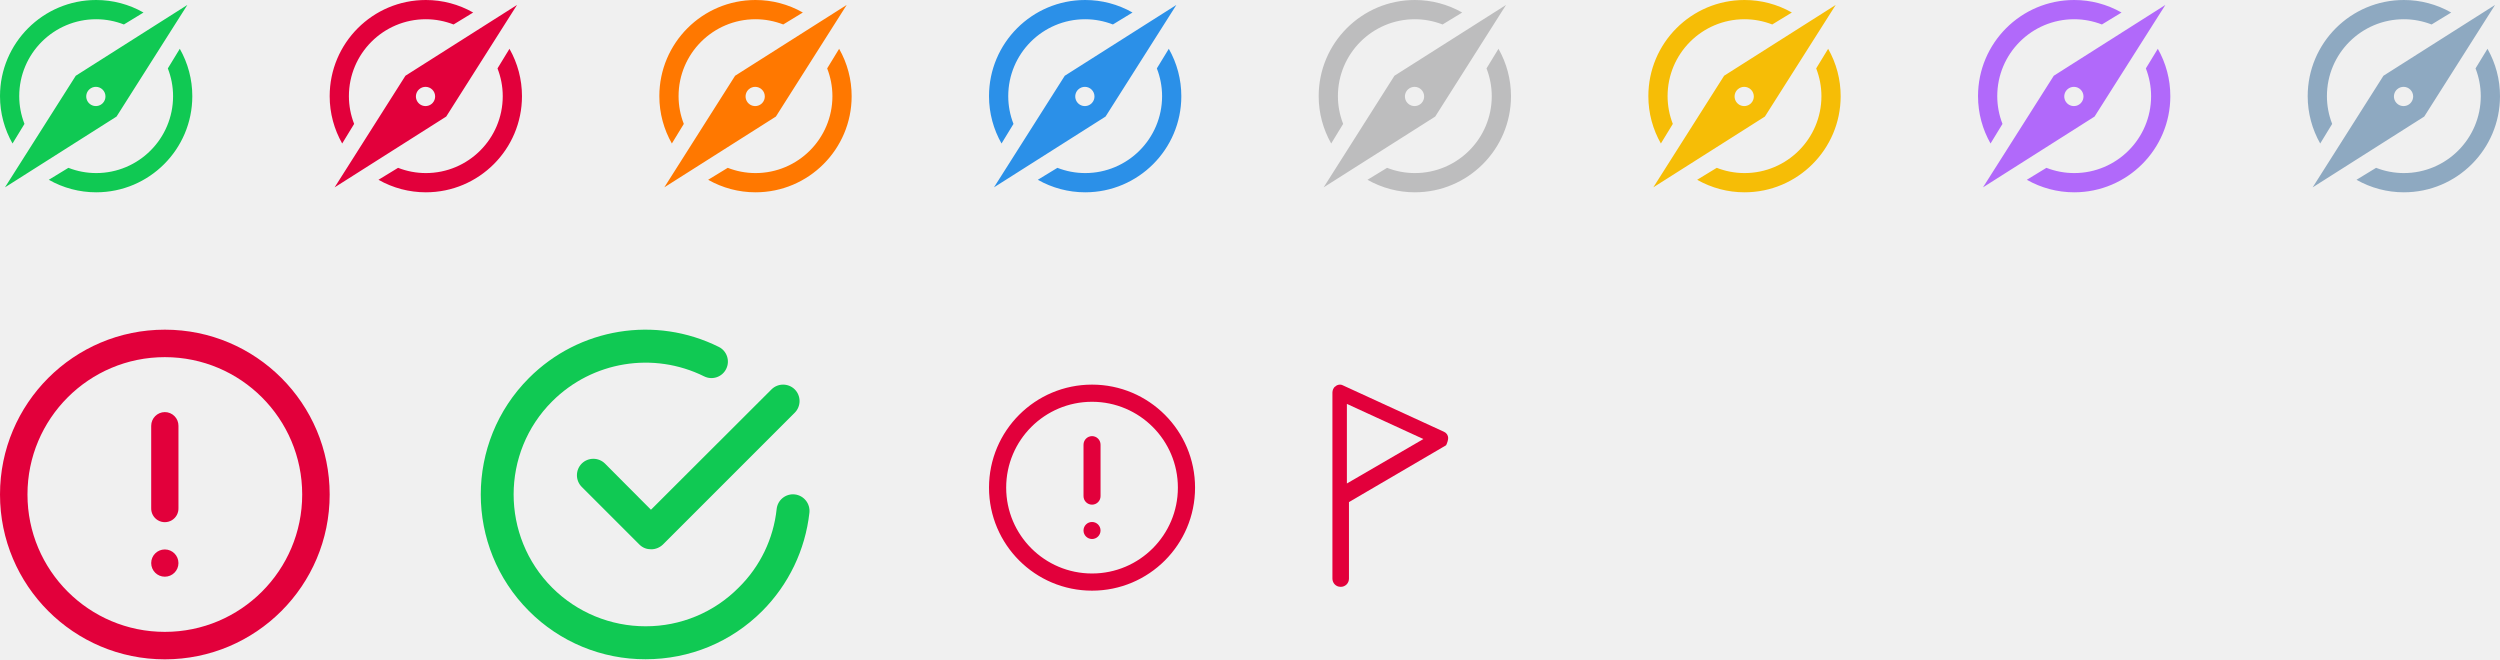
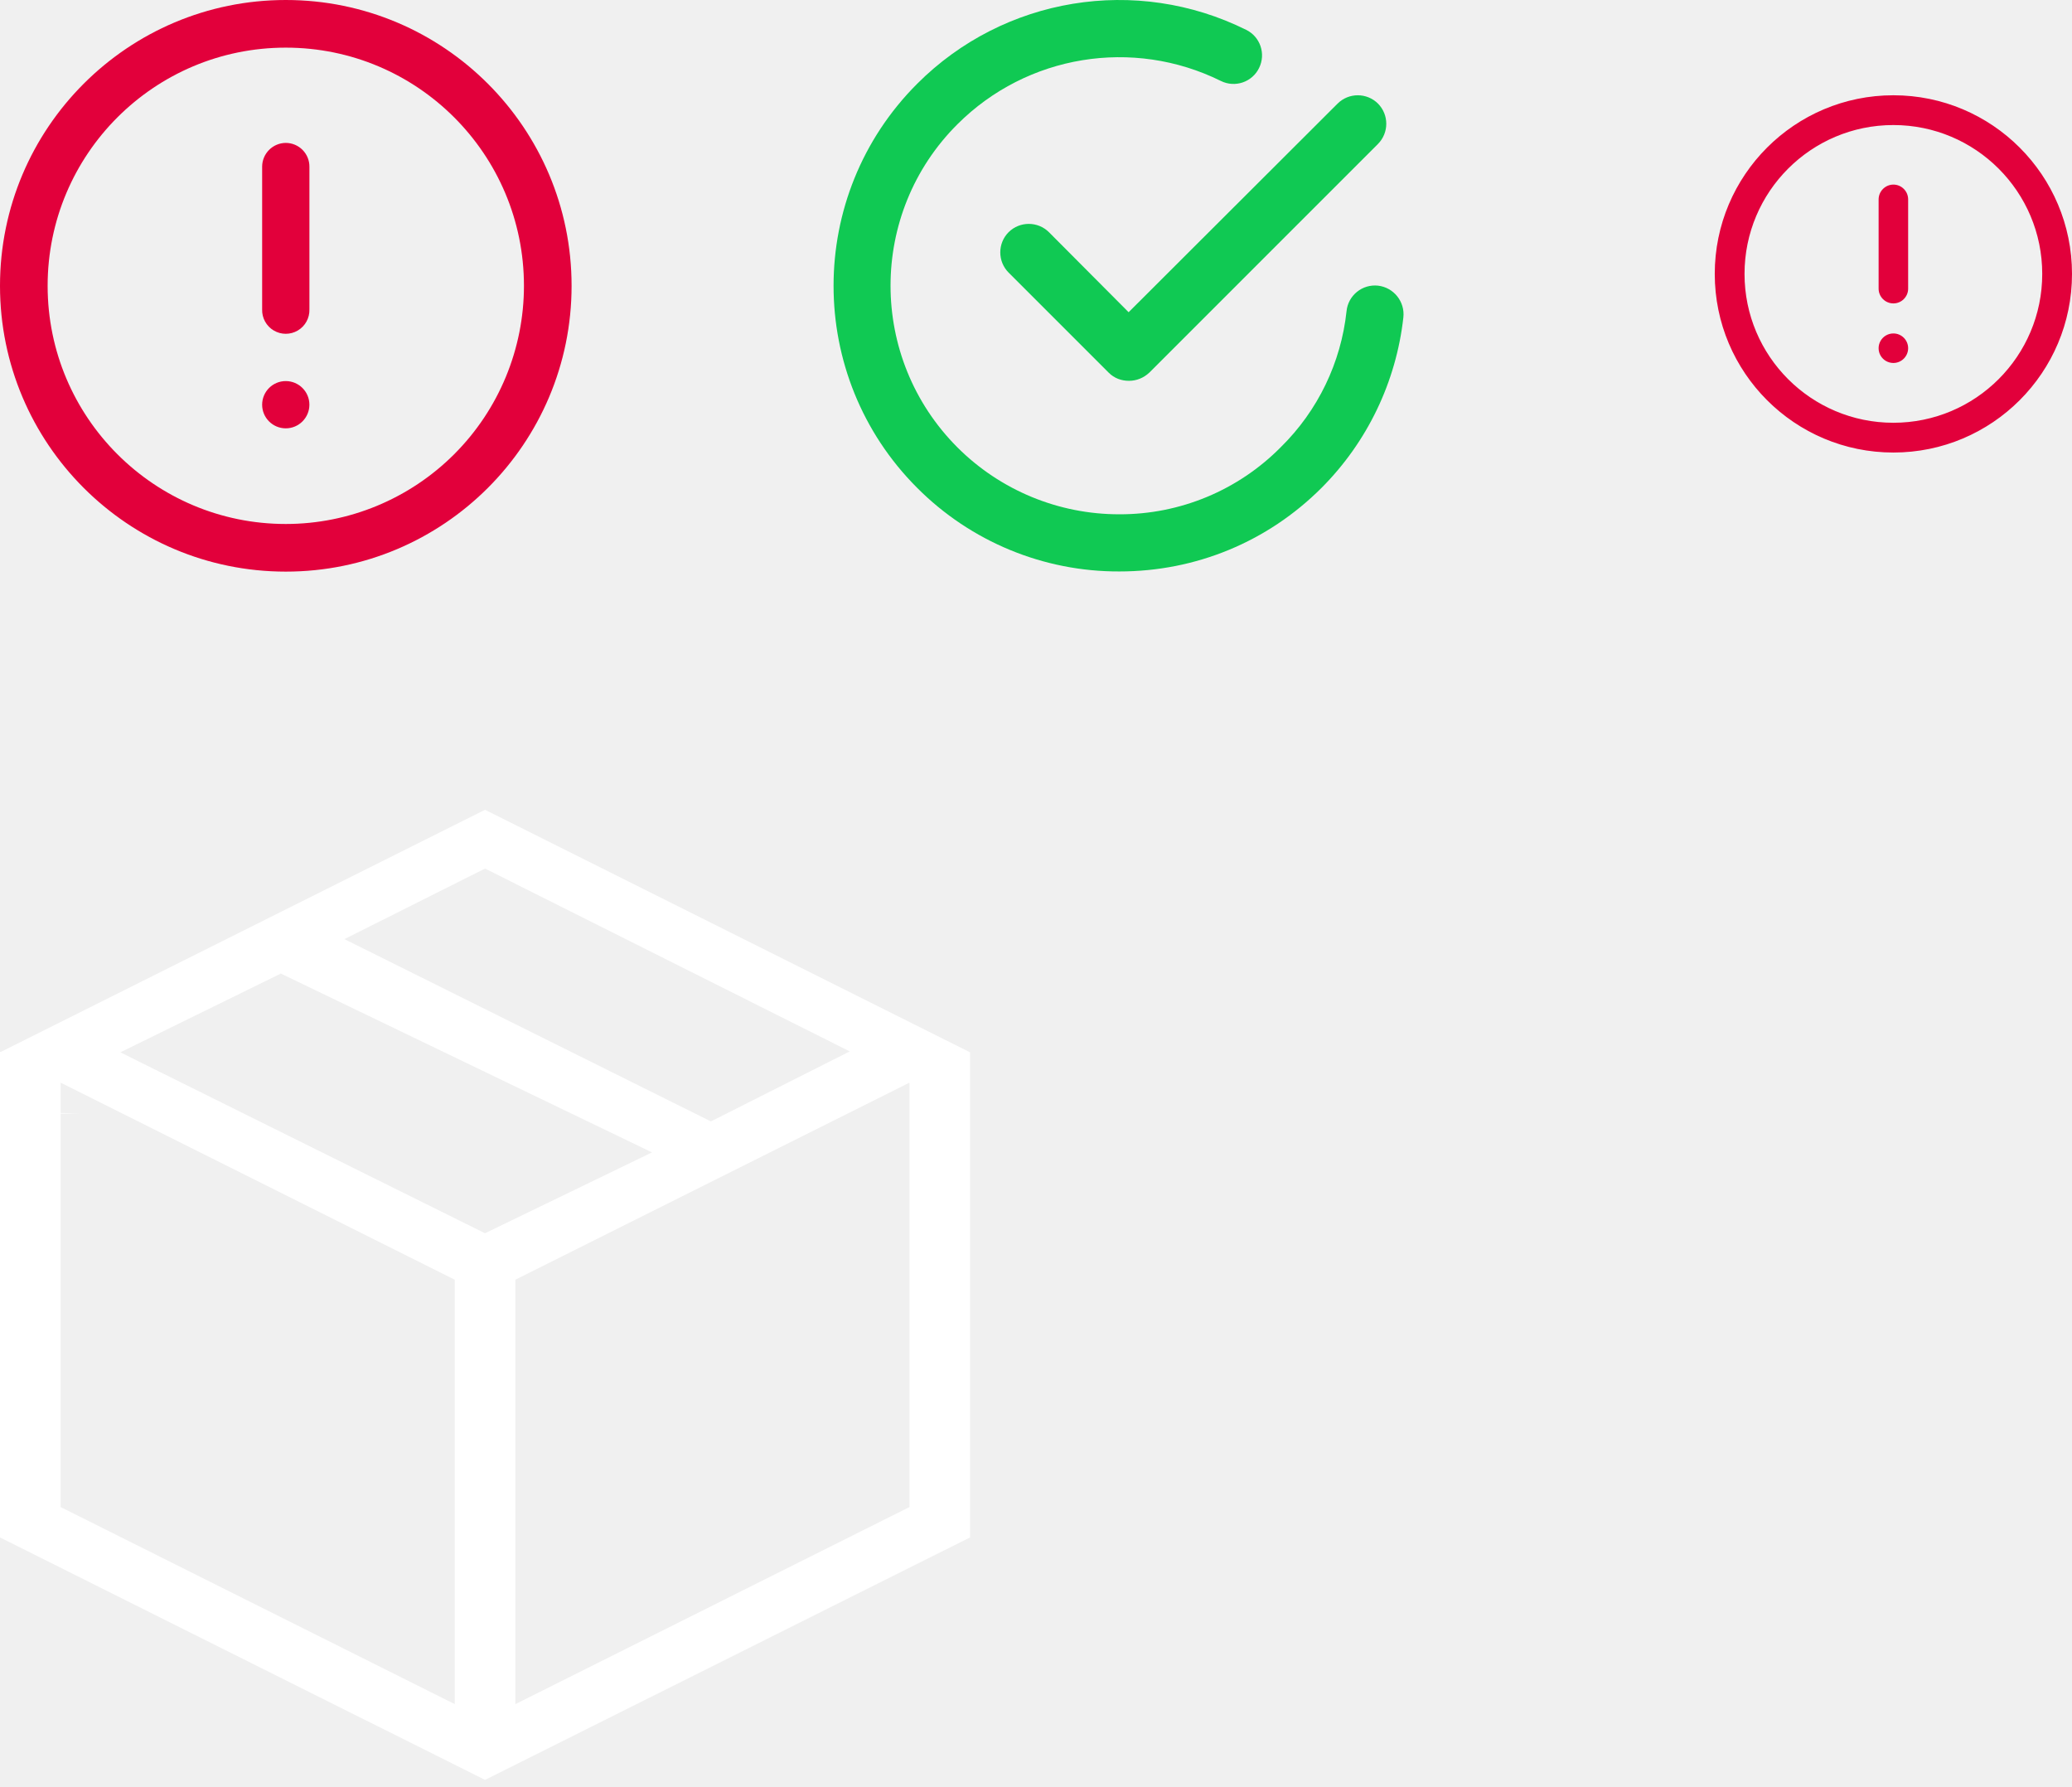
- <svg xmlns="http://www.w3.org/2000/svg" width="182" height="48" viewBox="0 0 182 48">
-   <g fill="none" fill-rule="evenodd">
-     <path d="M12.218 4.98c.243.627.382 1.306.382 2.02A5.6 5.6 0 0 1 7 12.6a5.571 5.571 0 0 1-2.02-.382l-1.427.87A6.964 6.964 0 0 0 7 14a7 7 0 0 0 7-7 6.961 6.961 0 0 0-.911-3.447l-.87 1.426zM7.495 7.494a.7.7 0 1 1-.99-.988.7.7 0 0 1 .99.988zM13.639.36L5.515 5.516.36 13.64l8.125-5.155L13.639.36zM1.4 7A5.6 5.6 0 0 1 7 1.4c.713 0 1.393.139 2.02.382l1.427-.87A6.963 6.963 0 0 0 7 0a7 7 0 0 0-7 7c0 1.254.334 2.428.911 3.447l.87-1.426A5.586 5.586 0 0 1 1.4 7z" fill="#10C953" />
-     <path d="M36.218 4.98c.243.627.382 1.306.382 2.02a5.6 5.6 0 0 1-5.6 5.6 5.571 5.571 0 0 1-2.02-.382l-1.427.87A6.964 6.964 0 0 0 31 14a7 7 0 0 0 7-7 6.961 6.961 0 0 0-.911-3.447l-.87 1.426zm-4.723 2.515a.7.7 0 1 1-.99-.988.7.7 0 0 1 .99.988zM37.639.36l-8.124 5.155-5.155 8.125 8.125-5.155L37.639.36zM25.4 7A5.6 5.6 0 0 1 31 1.4c.713 0 1.393.139 2.02.382l1.427-.87A6.963 6.963 0 0 0 31 0a7 7 0 0 0-7 7c0 1.254.334 2.428.911 3.447l.87-1.426A5.586 5.586 0 0 1 25.4 7z" fill="#E2003B" />
-     <path d="M60.218 4.98c.243.627.382 1.306.382 2.02a5.6 5.6 0 0 1-5.6 5.6 5.571 5.571 0 0 1-2.02-.382l-1.427.87A6.964 6.964 0 0 0 55 14a7 7 0 0 0 7-7 6.961 6.961 0 0 0-.911-3.447l-.87 1.426zm-4.723 2.515a.7.7 0 1 1-.99-.988.7.7 0 0 1 .99.988zM61.639.36l-8.124 5.155-5.154 8.124 8.124-5.154L61.639.36zM49.4 7A5.6 5.6 0 0 1 55 1.4c.713 0 1.393.139 2.02.381l1.427-.87A6.963 6.963 0 0 0 55 0a7 7 0 0 0-7 7c0 1.254.334 2.428.911 3.447l.87-1.426A5.586 5.586 0 0 1 49.4 7z" fill="#FF7800" />
-     <path d="M84.219 4.98c.242.627.381 1.306.381 2.02a5.6 5.6 0 0 1-5.6 5.6 5.571 5.571 0 0 1-2.02-.382l-1.427.87A6.964 6.964 0 0 0 79 14a7 7 0 0 0 7-7 6.961 6.961 0 0 0-.911-3.447l-.87 1.426zm-4.724 2.515a.7.7 0 1 1-.99-.988.7.7 0 0 1 .99.988zM85.639.36l-8.124 5.155-5.154 8.124 8.124-5.154L85.639.36zM73.4 7A5.6 5.6 0 0 1 79 1.4c.713 0 1.393.139 2.02.381l1.427-.87A6.963 6.963 0 0 0 79 0a7 7 0 0 0-7 7c0 1.254.334 2.428.911 3.447l.87-1.426A5.586 5.586 0 0 1 73.4 7z" fill="#2B90E8" />
-     <path d="M156.219 4.98c.242.627.381 1.306.381 2.02a5.6 5.6 0 0 1-5.6 5.6 5.571 5.571 0 0 1-2.02-.382l-1.427.87A6.964 6.964 0 0 0 151 14a7 7 0 0 0 7-7 6.961 6.961 0 0 0-.911-3.447l-.87 1.426zm-4.724 2.515a.7.7 0 1 1-.99-.988.7.7 0 0 1 .99.988zM157.639.36l-8.124 5.155-5.154 8.125 8.124-5.155L157.639.36zM145.4 7a5.6 5.6 0 0 1 5.6-5.6c.713 0 1.393.139 2.02.382l1.427-.87A6.963 6.963 0 0 0 151 0a7 7 0 0 0-7 7c0 1.254.334 2.428.911 3.447l.87-1.426A5.586 5.586 0 0 1 145.4 7z" fill="#B169FA" />
-     <path d="M108.219 4.98c.242.627.381 1.306.381 2.02a5.6 5.6 0 0 1-5.6 5.6 5.571 5.571 0 0 1-2.02-.382l-1.427.87A6.964 6.964 0 0 0 103 14a7 7 0 0 0 7-7 6.961 6.961 0 0 0-.911-3.447l-.87 1.426zm-4.724 2.515a.7.7 0 1 1-.99-.988.7.7 0 0 1 .99.988zM109.639.36l-8.124 5.155-5.154 8.125 8.124-5.155L109.639.36zM97.4 7a5.6 5.6 0 0 1 5.6-5.6c.713 0 1.393.139 2.02.382l1.427-.87A6.963 6.963 0 0 0 103 0a7 7 0 0 0-7 7c0 1.254.334 2.428.911 3.447l.87-1.426A5.586 5.586 0 0 1 97.4 7z" fill="#BDBDBE" />
-     <path d="M132.219 4.98c.242.627.381 1.306.381 2.02a5.6 5.6 0 0 1-5.6 5.6 5.571 5.571 0 0 1-2.02-.382l-1.427.87A6.964 6.964 0 0 0 127 14a7 7 0 0 0 7-7 6.961 6.961 0 0 0-.911-3.447l-.87 1.426zm-4.724 2.515a.7.7 0 1 1-.99-.988.7.7 0 0 1 .99.988zM133.639.36l-8.124 5.155-5.154 8.124 8.124-5.154L133.639.36zM121.4 7a5.6 5.6 0 0 1 5.6-5.6c.713 0 1.393.139 2.02.381l1.427-.87A6.963 6.963 0 0 0 127 0a7 7 0 0 0-7 7c0 1.254.334 2.428.911 3.447l.87-1.426A5.586 5.586 0 0 1 121.4 7z" fill="#F6BD06" />
-     <path d="M12 24C5.373 24 0 29.373 0 36s5.373 12 12 12 12-5.373 12-12-5.373-12-12-12zm0 22C6.477 46 2 41.523 2 36s4.477-10 10-10 10 4.477 10 10a10 10 0 0 1-10 10zm0-16a1 1 0 0 0-.993 1v5.99a.993.993 0 1 0 1.985 0V31A.994.994 0 0 0 12 30zm0 10a.992.992 0 1 0-.002 1.984A.992.992 0 0 0 12 40zm.992 1v-.01.01zM79.5 28a7.5 7.5 0 1 0 0 15 7.5 7.5 0 0 0 0-15zm0 13.75a6.25 6.25 0 1 1 0-12.5 6.25 6.25 0 0 1 0 12.5zm0-10a.625.625 0 0 0-.62.625v3.744a.62.62 0 1 0 1.24 0v-3.744a.621.621 0 0 0-.62-.625zm0 6.25a.62.62 0 1 0-.001 1.24A.62.62 0 0 0 79.5 38zm.62.625v-.006.006z" fill="#E2003B" />
-     <path d="M57.86 35.993a1.197 1.197 0 0 0-1.32 1.065 9.414 9.414 0 0 1-2.76 5.715 9.495 9.495 0 0 1-6.78 2.82 9.603 9.603 0 0 1-6.795-2.805c-3.75-3.75-3.75-9.84 0-13.575a9.614 9.614 0 0 1 11.055-1.815c.6.3 1.32.045 1.605-.54.3-.6.045-1.32-.54-1.605a11.981 11.981 0 0 0-13.815 2.265c-4.68 4.68-4.68 12.285 0 16.965a11.923 11.923 0 0 0 8.49 3.51c3.21 0 6.225-1.245 8.49-3.51a12.016 12.016 0 0 0 3.435-7.155 1.211 1.211 0 0 0-1.065-1.335z" fill="#10C953" />
-     <path d="M44.044 33.749a1.204 1.204 0 0 0-1.695 0 1.204 1.204 0 0 0 0 1.695l4.2 4.2c.24.24.54.345.855.345.315 0 .615-.12.855-.345l9.6-9.6a1.204 1.204 0 0 0 0-1.695 1.204 1.204 0 0 0-1.695 0l-8.775 8.76-3.345-3.36z" fill="#10C953" />
-     <path d="M105.428 31.887a.506.506 0 0 0-.301-.451l-7.375-3.387a.463.463 0 0 0-.526.076c-.15.075-.226.3-.226.451v13.545c0 .3.226.601.602.601a.593.593 0 0 0 .602-.602v-5.568l7.073-4.138c.075-.15.15-.377.15-.527zm-7.375 3.31v-5.793l5.569 2.558-5.569 3.236z" fill="#E2003B" />
-     <path d="M180.219 4.98c.242.627.381 1.306.381 2.02a5.6 5.6 0 0 1-5.6 5.6 5.571 5.571 0 0 1-2.02-.382l-1.427.87A6.964 6.964 0 0 0 175 14a7 7 0 0 0 7-7 6.961 6.961 0 0 0-.911-3.447l-.87 1.426zm-4.724 2.515a.7.7 0 1 1-.99-.988.7.7 0 0 1 .99.988zM181.639.36l-8.124 5.155-5.154 8.125 8.124-5.155L181.639.36zM169.4 7a5.6 5.6 0 0 1 5.6-5.6c.713 0 1.393.139 2.02.382l1.427-.87A6.963 6.963 0 0 0 175 0a7 7 0 0 0-7 7c0 1.254.334 2.428.911 3.447l.87-1.426A5.586 5.586 0 0 1 169.4 7z" fill="#8EA9C1" />
+ <svg xmlns="http://www.w3.org/2000/svg" width="87px" height="75px" viewBox="0 0 87 75" version="1.1">
+   <defs />
+   <g id="Page-1" stroke="none" stroke-width="1" fill="none" fill-rule="evenodd">
+     <g id="Artboard-2" fill-rule="nonzero">
+       <g id="Group">
+         <path d="M12,0 C5.373,0 0,5.373 0,12 C0,18.627 5.373,24 12,24 C18.627,24 24,18.627 24,12 C24,5.373 18.627,0 12,0 Z M12,22 C6.477,22 2,17.523 2,12 C2,6.477 6.477,2 12,2 C17.523,2 22,6.477 22,12 C22,14.652 20.946,17.196 19.071,19.071 C17.196,20.946 14.652,22 12,22 L12,22 Z M12,6 C11.45,6.004 11.007,6.45 11.007,7 L11.007,12.99 C10.996,13.352 11.182,13.692 11.494,13.876 C11.806,14.061 12.193,14.061 12.505,13.876 C12.817,13.692 13.003,13.352 12.992,12.99 L12.992,7 C12.994,6.736 12.89,6.482 12.704,6.294 C12.518,6.106 12.264,6.001 12,6 L12,6 Z M12,16 C11.452,15.999 11.008,16.443 11.007,16.991 C11.006,17.539 11.45,17.983 11.998,17.984 C12.546,17.985 12.99,17.541 12.991,16.993 C12.992,16.445 12.548,16.001 12,16 Z M12.992,17 L12.992,16.99 L12.992,17 Z M79.5,4 C75.358,4 72,7.358 72,11.5 C72,15.642 75.358,19 79.5,19 C83.642,19 87,15.642 87,11.5 C87,7.358 83.642,4 79.5,4 Z M79.5,17.75 C76.048,17.75 73.25,14.952 73.25,11.5 C73.25,8.048 76.048,5.25 79.5,5.25 C82.952,5.25 85.75,8.048 85.75,11.5 C85.75,14.952 82.952,17.75 79.5,17.75 Z M79.5,7.75 C79.157,7.753 78.88,8.032 78.88,8.375 L78.88,12.119 C78.88,12.461 79.158,12.739 79.5,12.739 C79.842,12.739 80.12,12.461 80.12,12.119 L80.12,8.375 C80.121,8.21 80.056,8.051 79.94,7.934 C79.824,7.816 79.665,7.75 79.5,7.75 L79.5,7.75 Z M79.5,14 C79.278,14 79.074,14.118 78.963,14.31 C78.852,14.501 78.852,14.738 78.962,14.93 C79.073,15.121 79.277,15.24 79.499,15.24 C79.841,15.24 80.119,14.963 80.12,14.62 C80.12,14.278 79.842,14 79.5,14 Z M80.12,14.625 L80.12,14.619 L80.12,14.625 Z" id="Shape" fill="#E2003B" />
+         <path d="M57.86,11.993 C57.544,11.959 57.227,12.052 56.979,12.252 C56.731,12.452 56.573,12.742 56.54,13.058 C56.309,15.225 55.334,17.245 53.78,18.773 C51.99,20.585 49.547,21.601 47,21.593 C44.453,21.597 42.008,20.588 40.205,18.788 C36.455,15.038 36.455,8.948 40.205,5.213 C43.12,2.302 47.567,1.572 51.26,3.398 C51.86,3.698 52.58,3.443 52.865,2.858 C53.165,2.258 52.91,1.538 52.325,1.253 C47.712,-1.04 42.149,-0.128 38.51,3.518 C33.83,8.198 33.83,15.803 38.51,20.483 C40.758,22.74 43.815,24.004 47,23.993 C50.21,23.993 53.225,22.748 55.49,20.483 C57.412,18.556 58.623,16.034 58.925,13.328 C58.998,12.666 58.522,12.07 57.86,11.993 L57.86,11.993 Z" id="Shape" fill="#10C953" />
+         <path d="M44.044,9.749 C43.575,9.284 42.818,9.284 42.349,9.749 C41.884,10.218 41.884,10.975 42.349,11.444 L46.549,15.644 C46.789,15.884 47.089,15.989 47.404,15.989 C47.719,15.989 48.019,15.869 48.259,15.644 L57.859,6.044 C58.324,5.575 58.324,4.818 57.859,4.349 C57.39,3.884 56.633,3.884 56.164,4.349 L47.389,13.109 L44.044,9.749 L44.044,9.749 Z" id="Shape" fill="#10C953" />
+         <path d="M2.546,46.729 L3.355,46.758 L2.546,46.758 L2.546,63.276 L19.094,71.55 L19.094,53.73 L2.546,45.456 L2.546,46.729 Z M35.68,44.144 L20.366,36.467 L14.461,39.43 L29.849,47.084 L35.68,44.144 Z M11.792,40.875 L5.052,44.183 L20.365,51.78 L27.378,48.384 L11.792,40.875 L11.792,40.875 Z M21.639,71.55 L38.186,63.276 L38.186,45.456 L21.639,53.73 L21.639,71.55 L21.639,71.55 Z M40.732,64.549 L20.366,74.731 L0,64.549 L0,44.164 L0.038,44.164 L20.366,34 L40.731,44.183 L40.732,44.183 L40.732,64.549 L40.732,64.549 Z" id="Shape" fill="#FFFFFF" />
+       </g>
+     </g>
  </g>
</svg>
